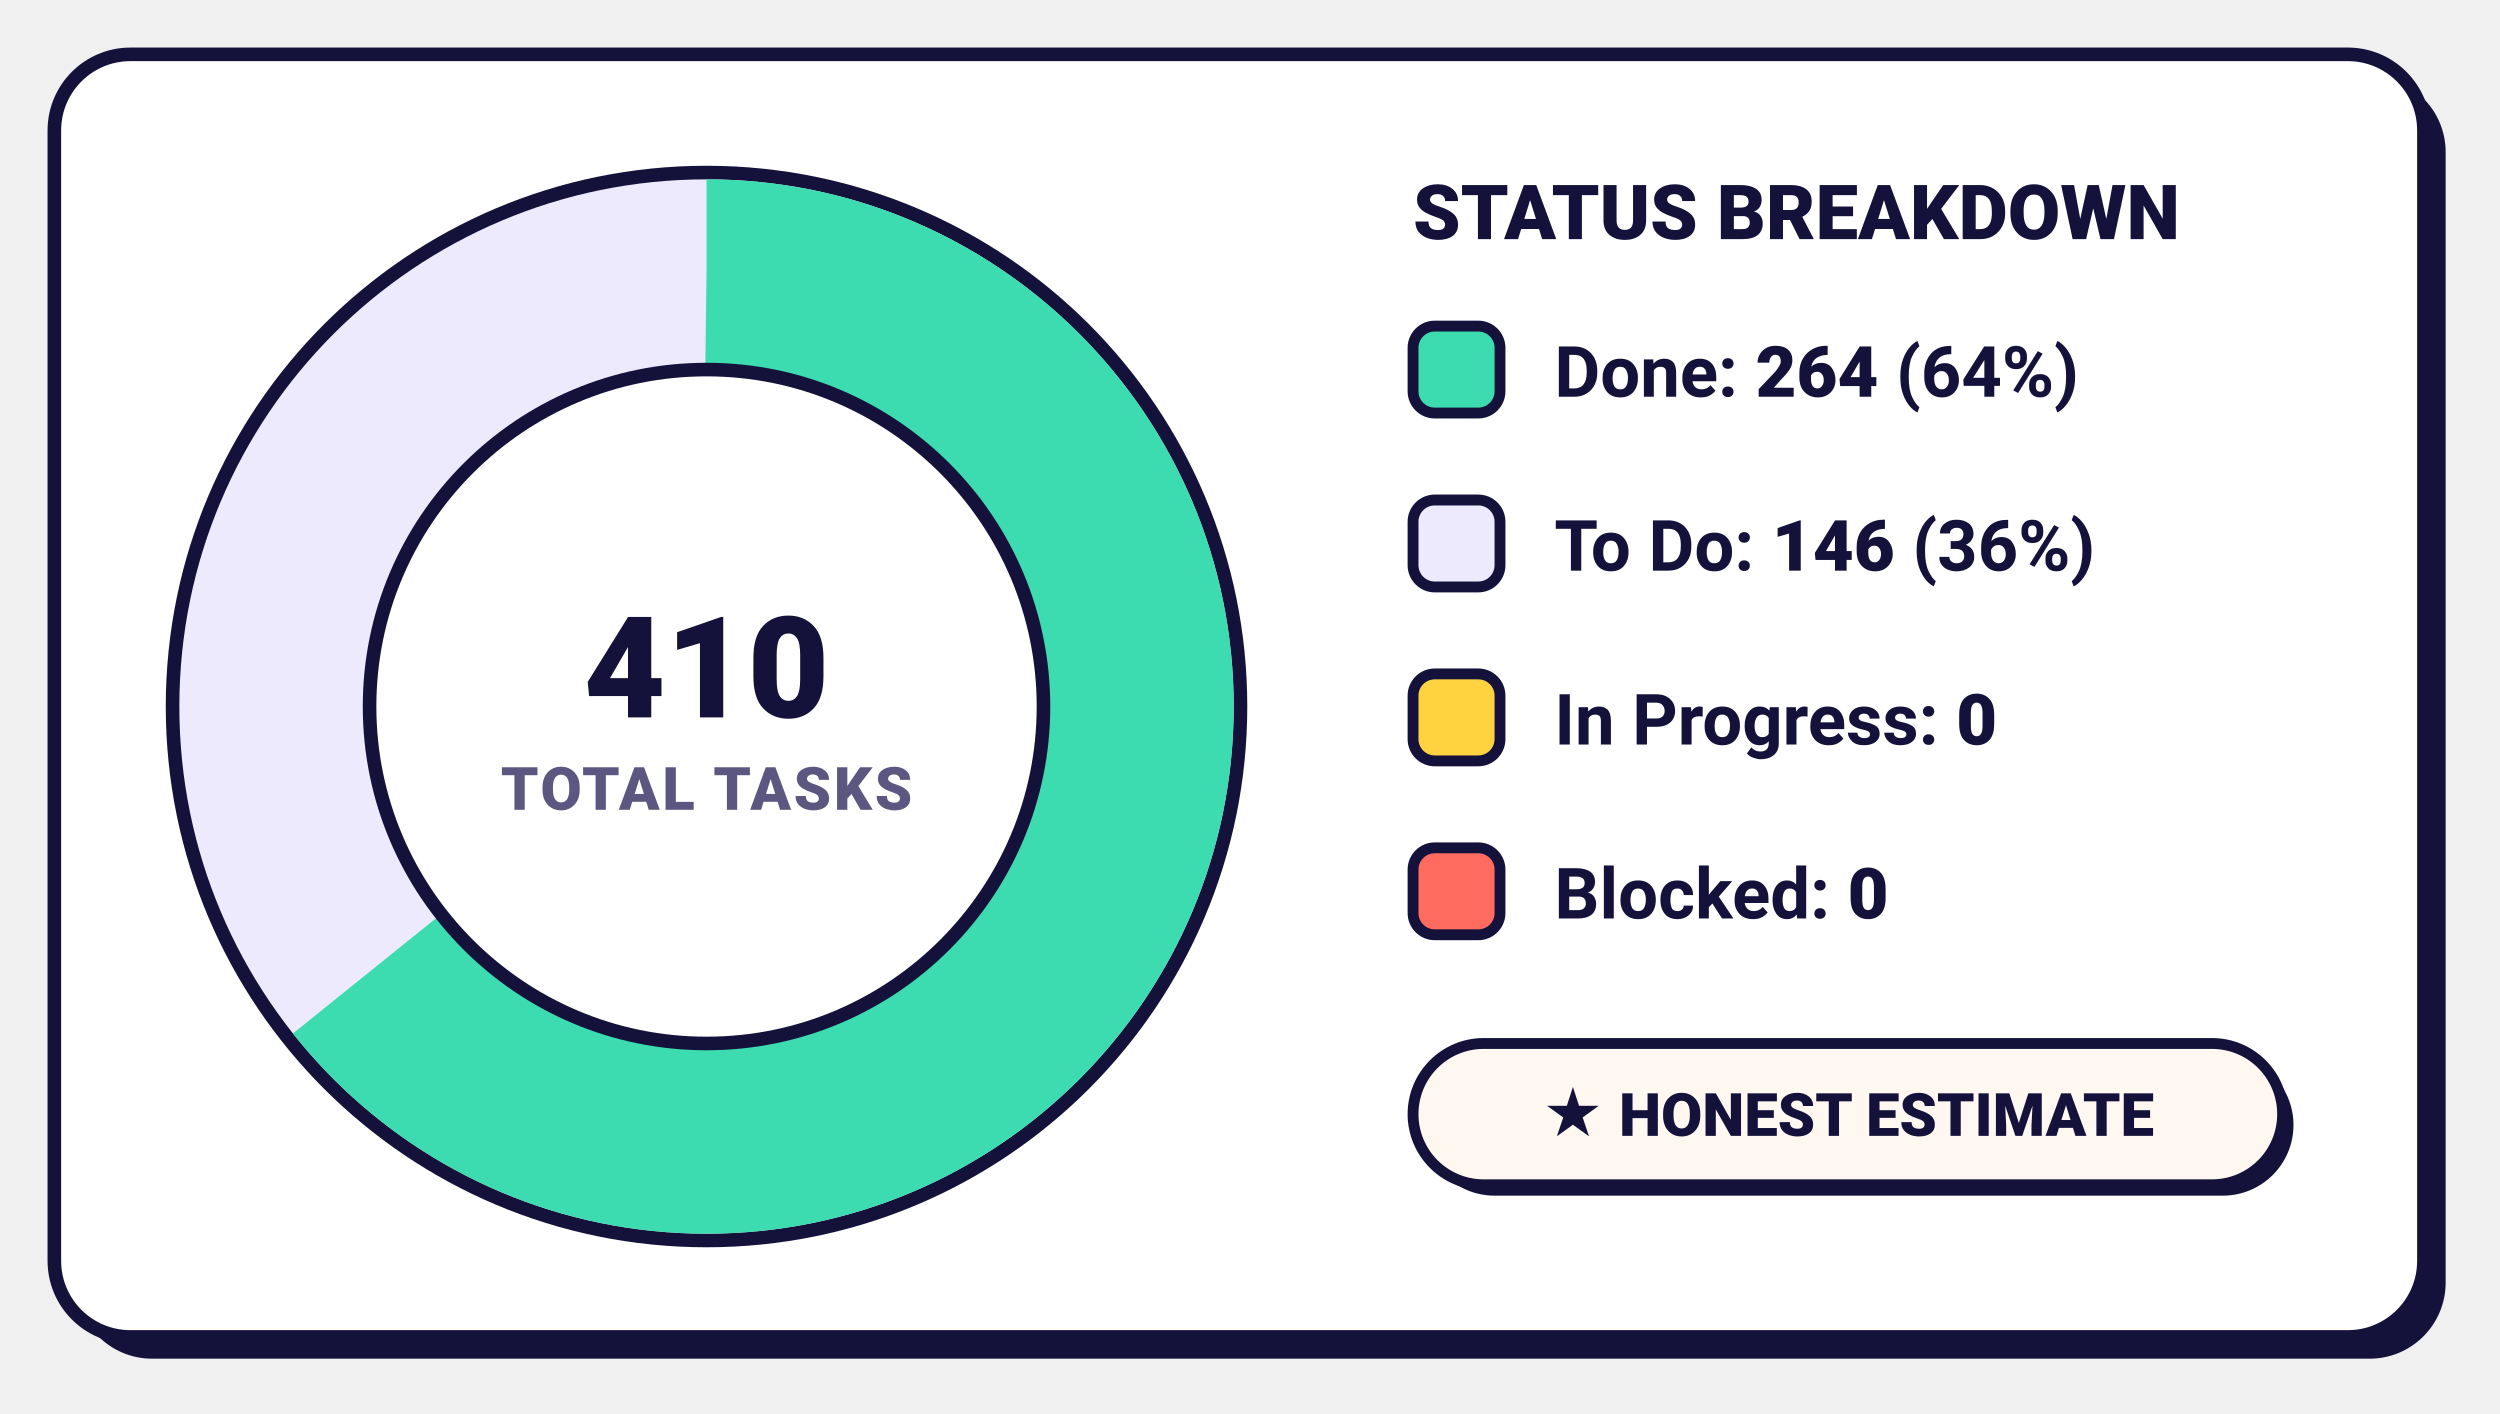
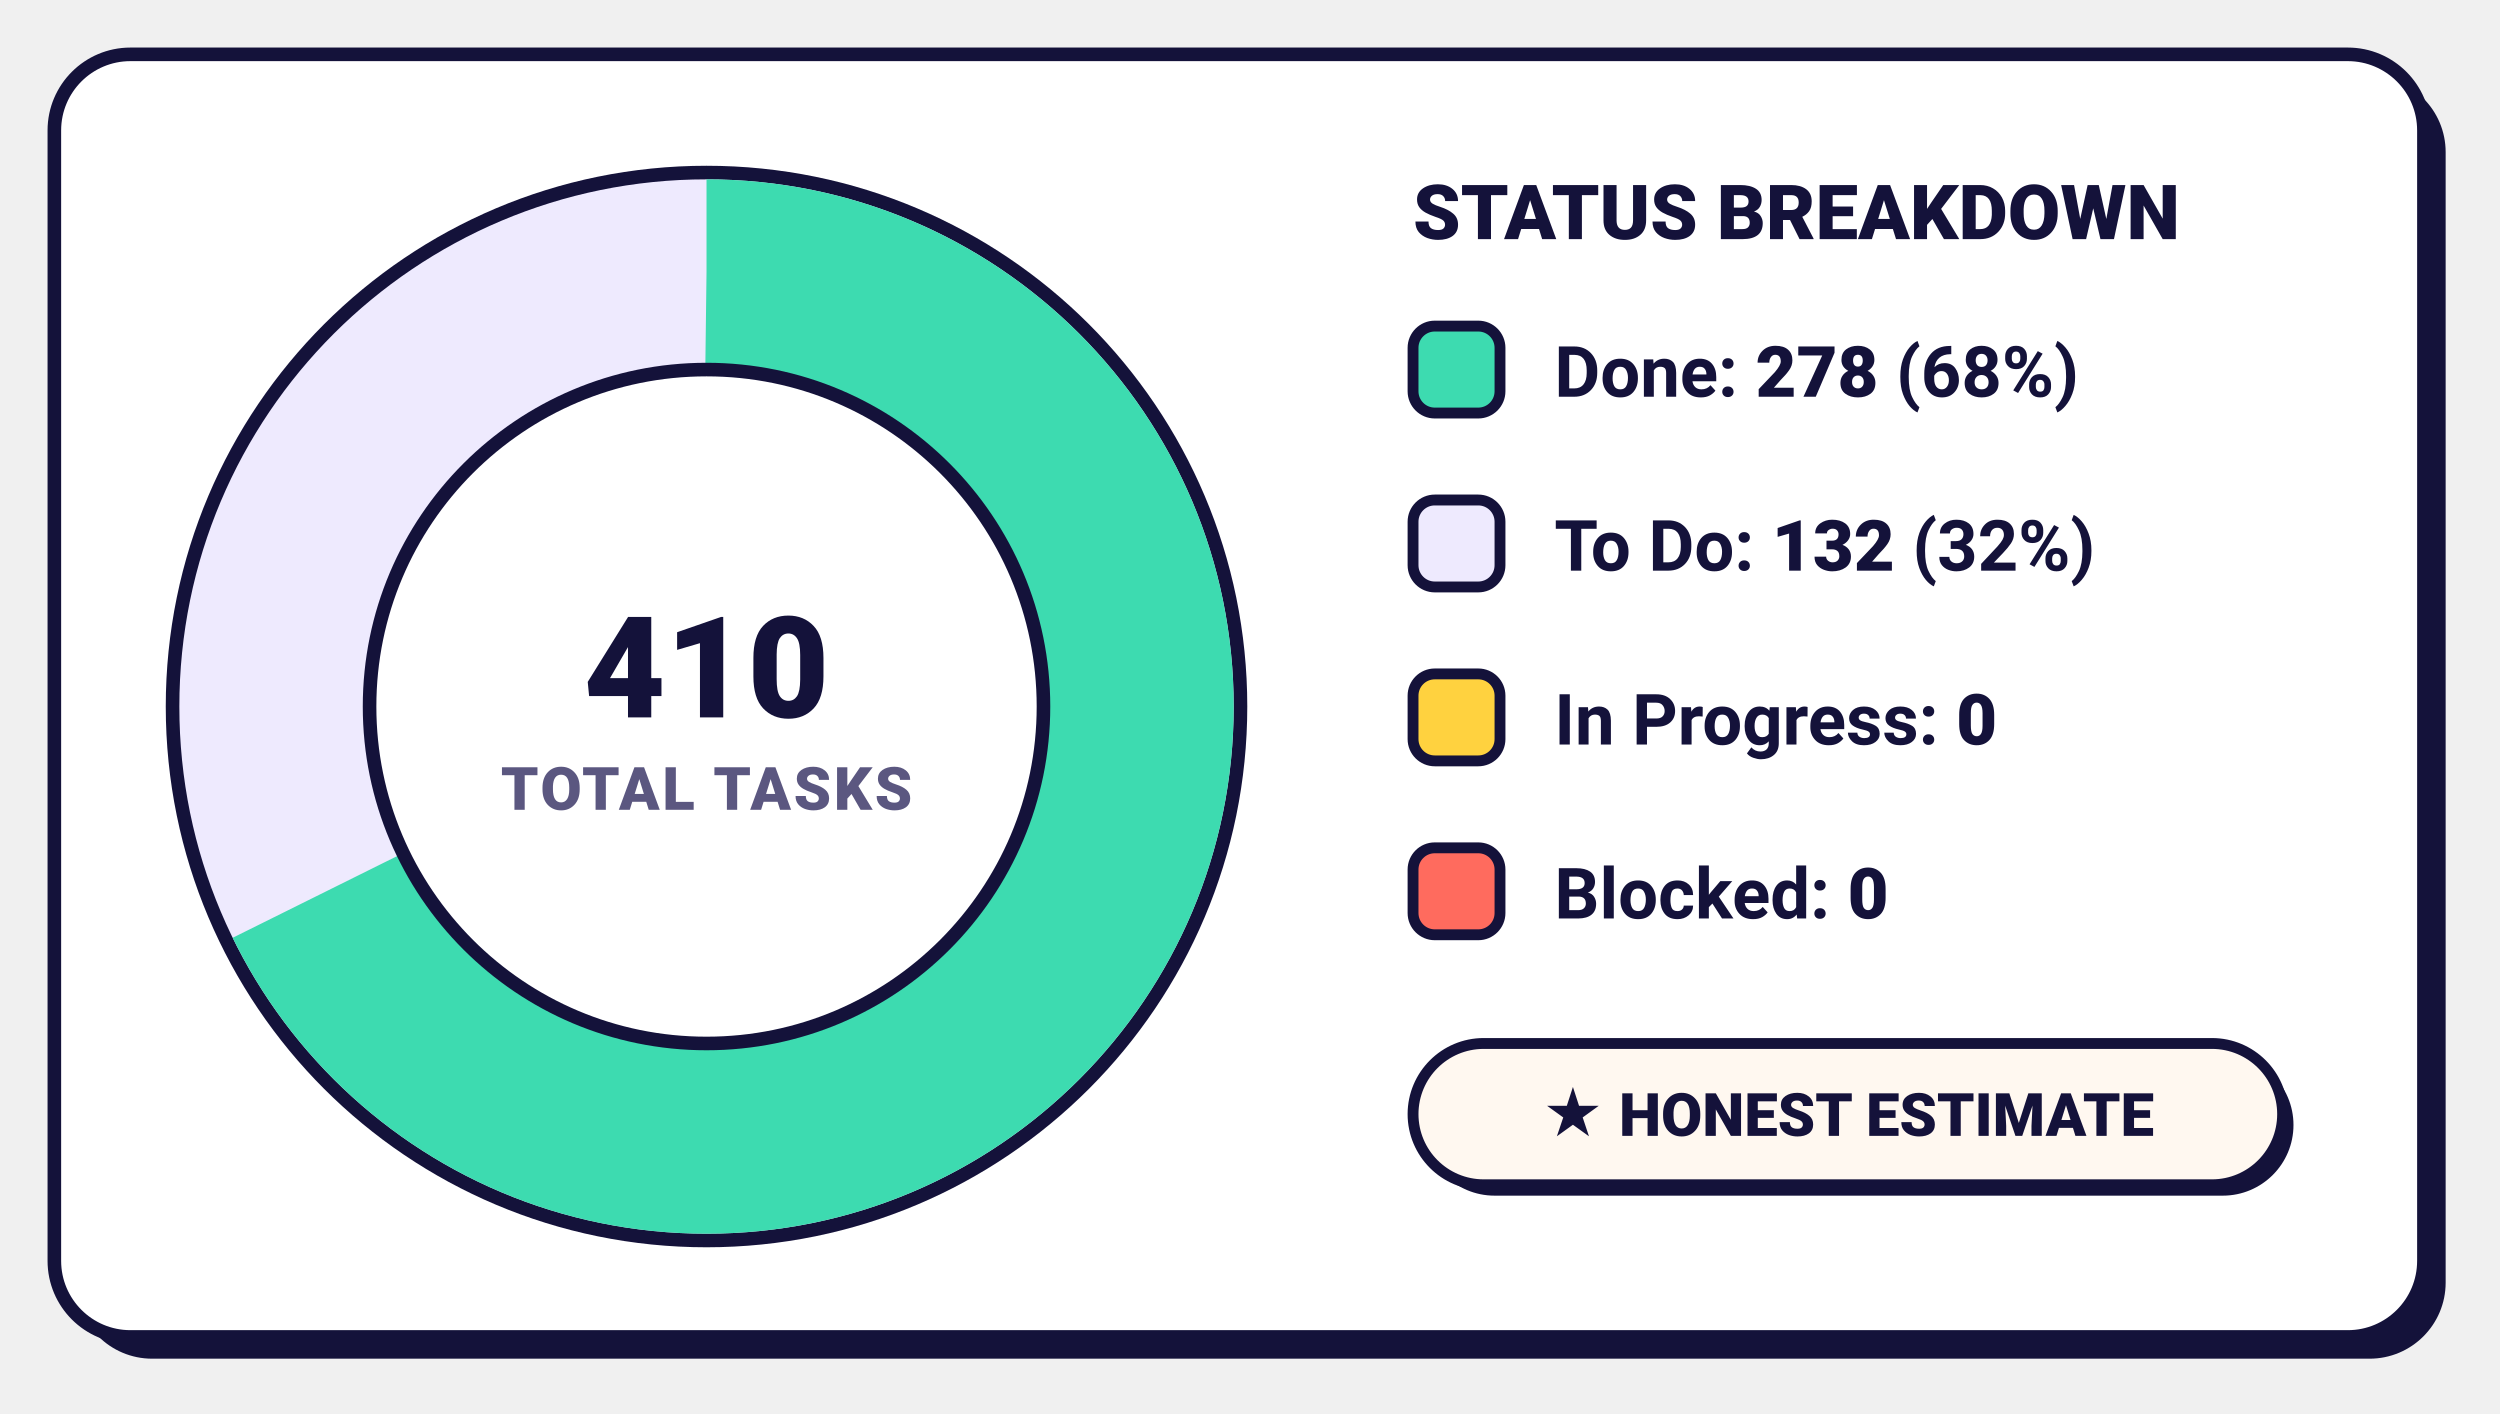
<svg xmlns="http://www.w3.org/2000/svg" width="460" height="260" viewBox="0 0 460 260">
  <style>
    .val { font-family: system-ui, -apple-system, 'Segoe UI', Roboto, Helvetica, Arial, sans-serif; font-size: 26px; font-weight: 900; fill: #14123A; }
    .lbl { font-family: system-ui, -apple-system, 'Segoe UI', Roboto, Helvetica, Arial, sans-serif; font-size: 11px; font-weight: 800; fill: #5B5780; letter-spacing: 0.5px; }
    .leg { font-family: system-ui, -apple-system, 'Segoe UI', Roboto, Helvetica, Arial, sans-serif; font-size: 13px; font-weight: 700; fill: #14123A; }
    .card-title { font-family: system-ui, -apple-system, 'Segoe UI', Roboto, Helvetica, Arial, sans-serif; font-size: 14px; font-weight: 800; fill: #14123A; }
  </style>
  <rect x="14" y="14" width="436" height="236" rx="14" fill="#14123A" />
  <rect x="10" y="10" width="436" height="236" rx="14" fill="#FFFFFF" stroke="#14123A" stroke-width="2.5" />
  <circle cx="130" cy="130" r="80" fill="none" stroke="#14123A" stroke-width="39" />
  <circle cx="130" cy="130" r="80" fill="none" stroke="#EEEAFE" stroke-width="34" />
-   <circle cx="130" cy="130" r="80" fill="none" stroke="#3DDBB0" stroke-width="34" stroke-dasharray="323.66 502.65" transform="rotate(-90 130 130)" />
+   <circle cx="130" cy="130" r="80" fill="none" stroke="#3DDBB0" stroke-width="34" stroke-dasharray="340.82 502.65" transform="rotate(-90 130 130)" />
  <circle cx="130" cy="130" r="62" fill="#FFFFFF" stroke="#14123A" stroke-width="2.5" />
  <text x="130" y="132" class="val" text-anchor="middle">410</text>
  <text x="130" y="149" class="lbl" text-anchor="middle">TOTAL TASKS</text>
  <text x="260" y="44" class="card-title">STATUS BREAKDOWN</text>
  <rect x="260" y="60" width="16" height="16" rx="4" fill="#3DDBB0" stroke="#14123A" stroke-width="2" />
-   <text x="286" y="73" class="leg">Done: <tspan font-weight="800">264</tspan> (64%)</text>
+   <text x="286" y="73" class="leg">Done: <tspan font-weight="800">278</tspan> (68%)</text>
  <rect x="260" y="92" width="16" height="16" rx="4" fill="#EEEAFE" stroke="#14123A" stroke-width="2" />
-   <text x="286" y="105" class="leg">To Do: <tspan font-weight="800">146</tspan> (36%)</text>
+   <text x="286" y="105" class="leg">To Do: <tspan font-weight="800">132</tspan> (32%)</text>
  <rect x="260" y="124" width="16" height="16" rx="4" fill="#FFD23F" stroke="#14123A" stroke-width="2" />
  <text x="286" y="137" class="leg">In Progress: <tspan font-weight="800">0</tspan>
  </text>
  <rect x="260" y="156" width="16" height="16" rx="4" fill="#FF6B5E" stroke="#14123A" stroke-width="2" />
  <text x="286" y="169" class="leg">Blocked: <tspan font-weight="800">0</tspan>
  </text>
  <rect x="262" y="194" width="160" height="26" rx="13" fill="#14123A" />
  <rect x="260" y="192" width="160" height="26" rx="13" fill="#FFF8F0" stroke="#14123A" stroke-width="2" />
  <text x="340" y="209" font-family="system-ui, -apple-system, 'Segoe UI', Roboto, Helvetica, Arial, sans-serif" font-size="11px" font-weight="800" fill="#14123A" text-anchor="middle">★ HONEST ESTIMATE</text>
</svg>
